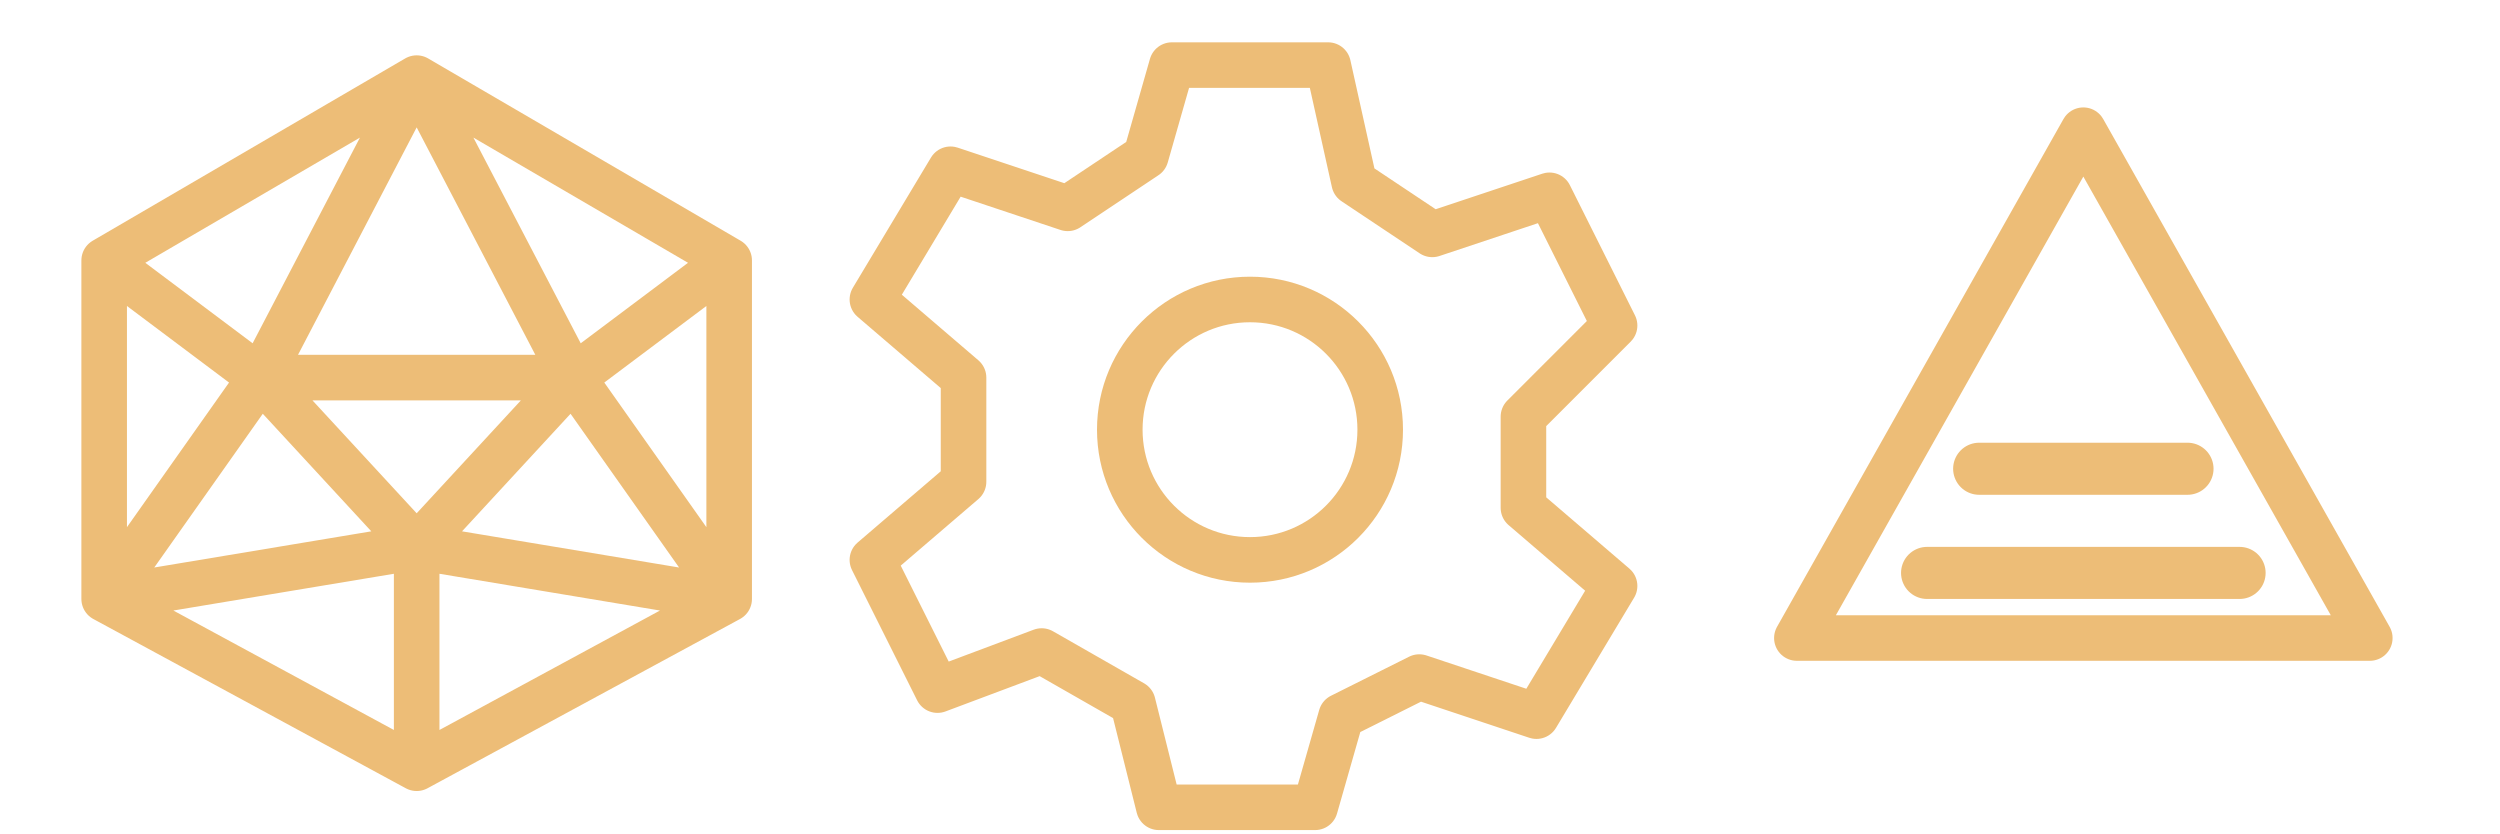
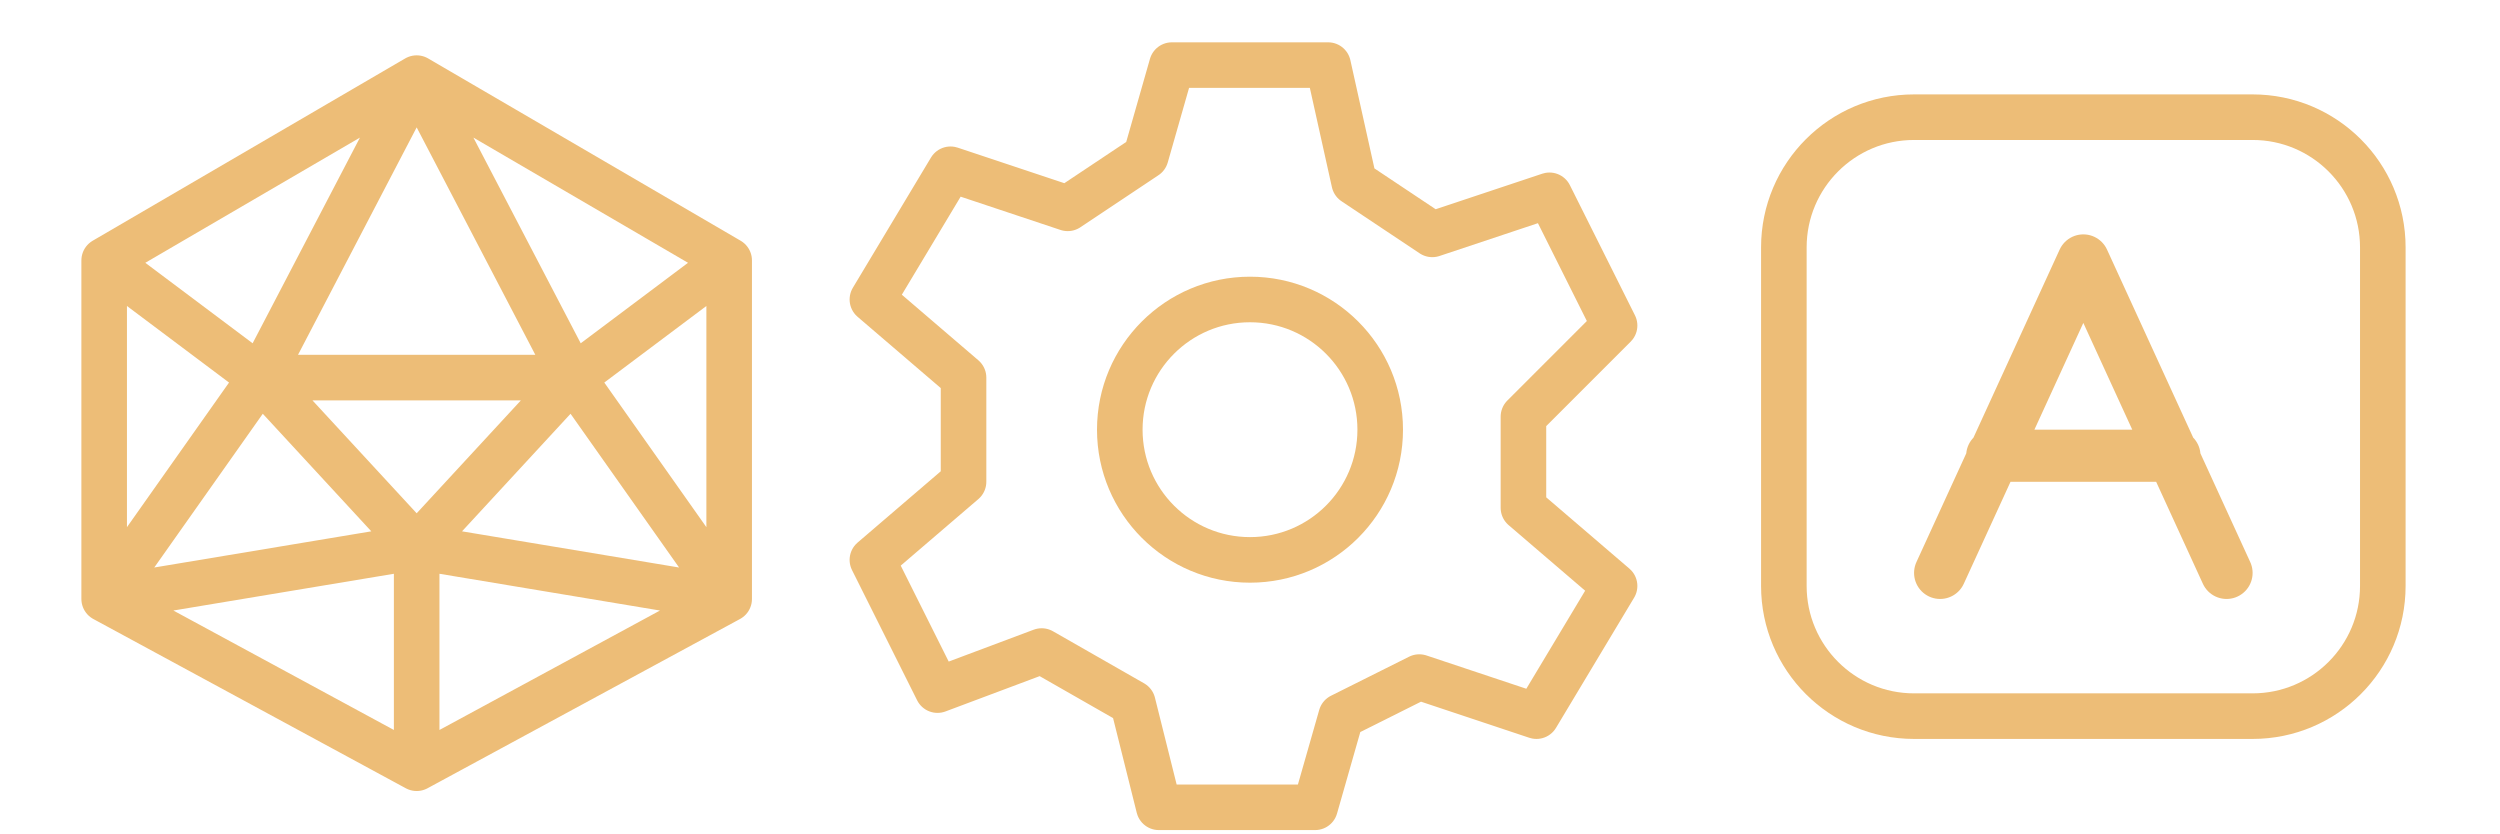
<svg xmlns="http://www.w3.org/2000/svg" width="192" height="64" viewBox="0 0 192 64">
  <g fill="none" stroke="#edbd77" stroke-width="3.5" stroke-linecap="round" stroke-linejoin="round">
    <g>
      <path d="M32 6 56 20v26L32 59 8 46V20zM32 6 20 29h24L32 6M8 20l12 9L8 46l24-4 24 4-12-17 12-9M20 29l12 13 12-13M32 42v17" />
    </g>
    <g transform="translate(64 0)">
      <path d="m26 5 12 0 2 9 6 4 9-3 5 10-7 7v7l7 6-6 10-9-3-6 3-2 7H25l-2-8-7-4-8 3-5-10 7-6v-8l-7-6 6-10 9 3 6-4z" />
      <circle cx="32" cy="33" r="10" />
    </g>
    <g transform="translate(128 0)">
-       <path d="M10 49 32 10l22 39z" />
-       <path d="M24 36h16M20 44h24" stroke-width="4" />
+       <rect x="9" y="9" width="46" height="46" rx="10" />
+       <path d="M21 44 32 20l11 24M25 35h14" stroke-width="4" />
    </g>
  </g>
</svg>
